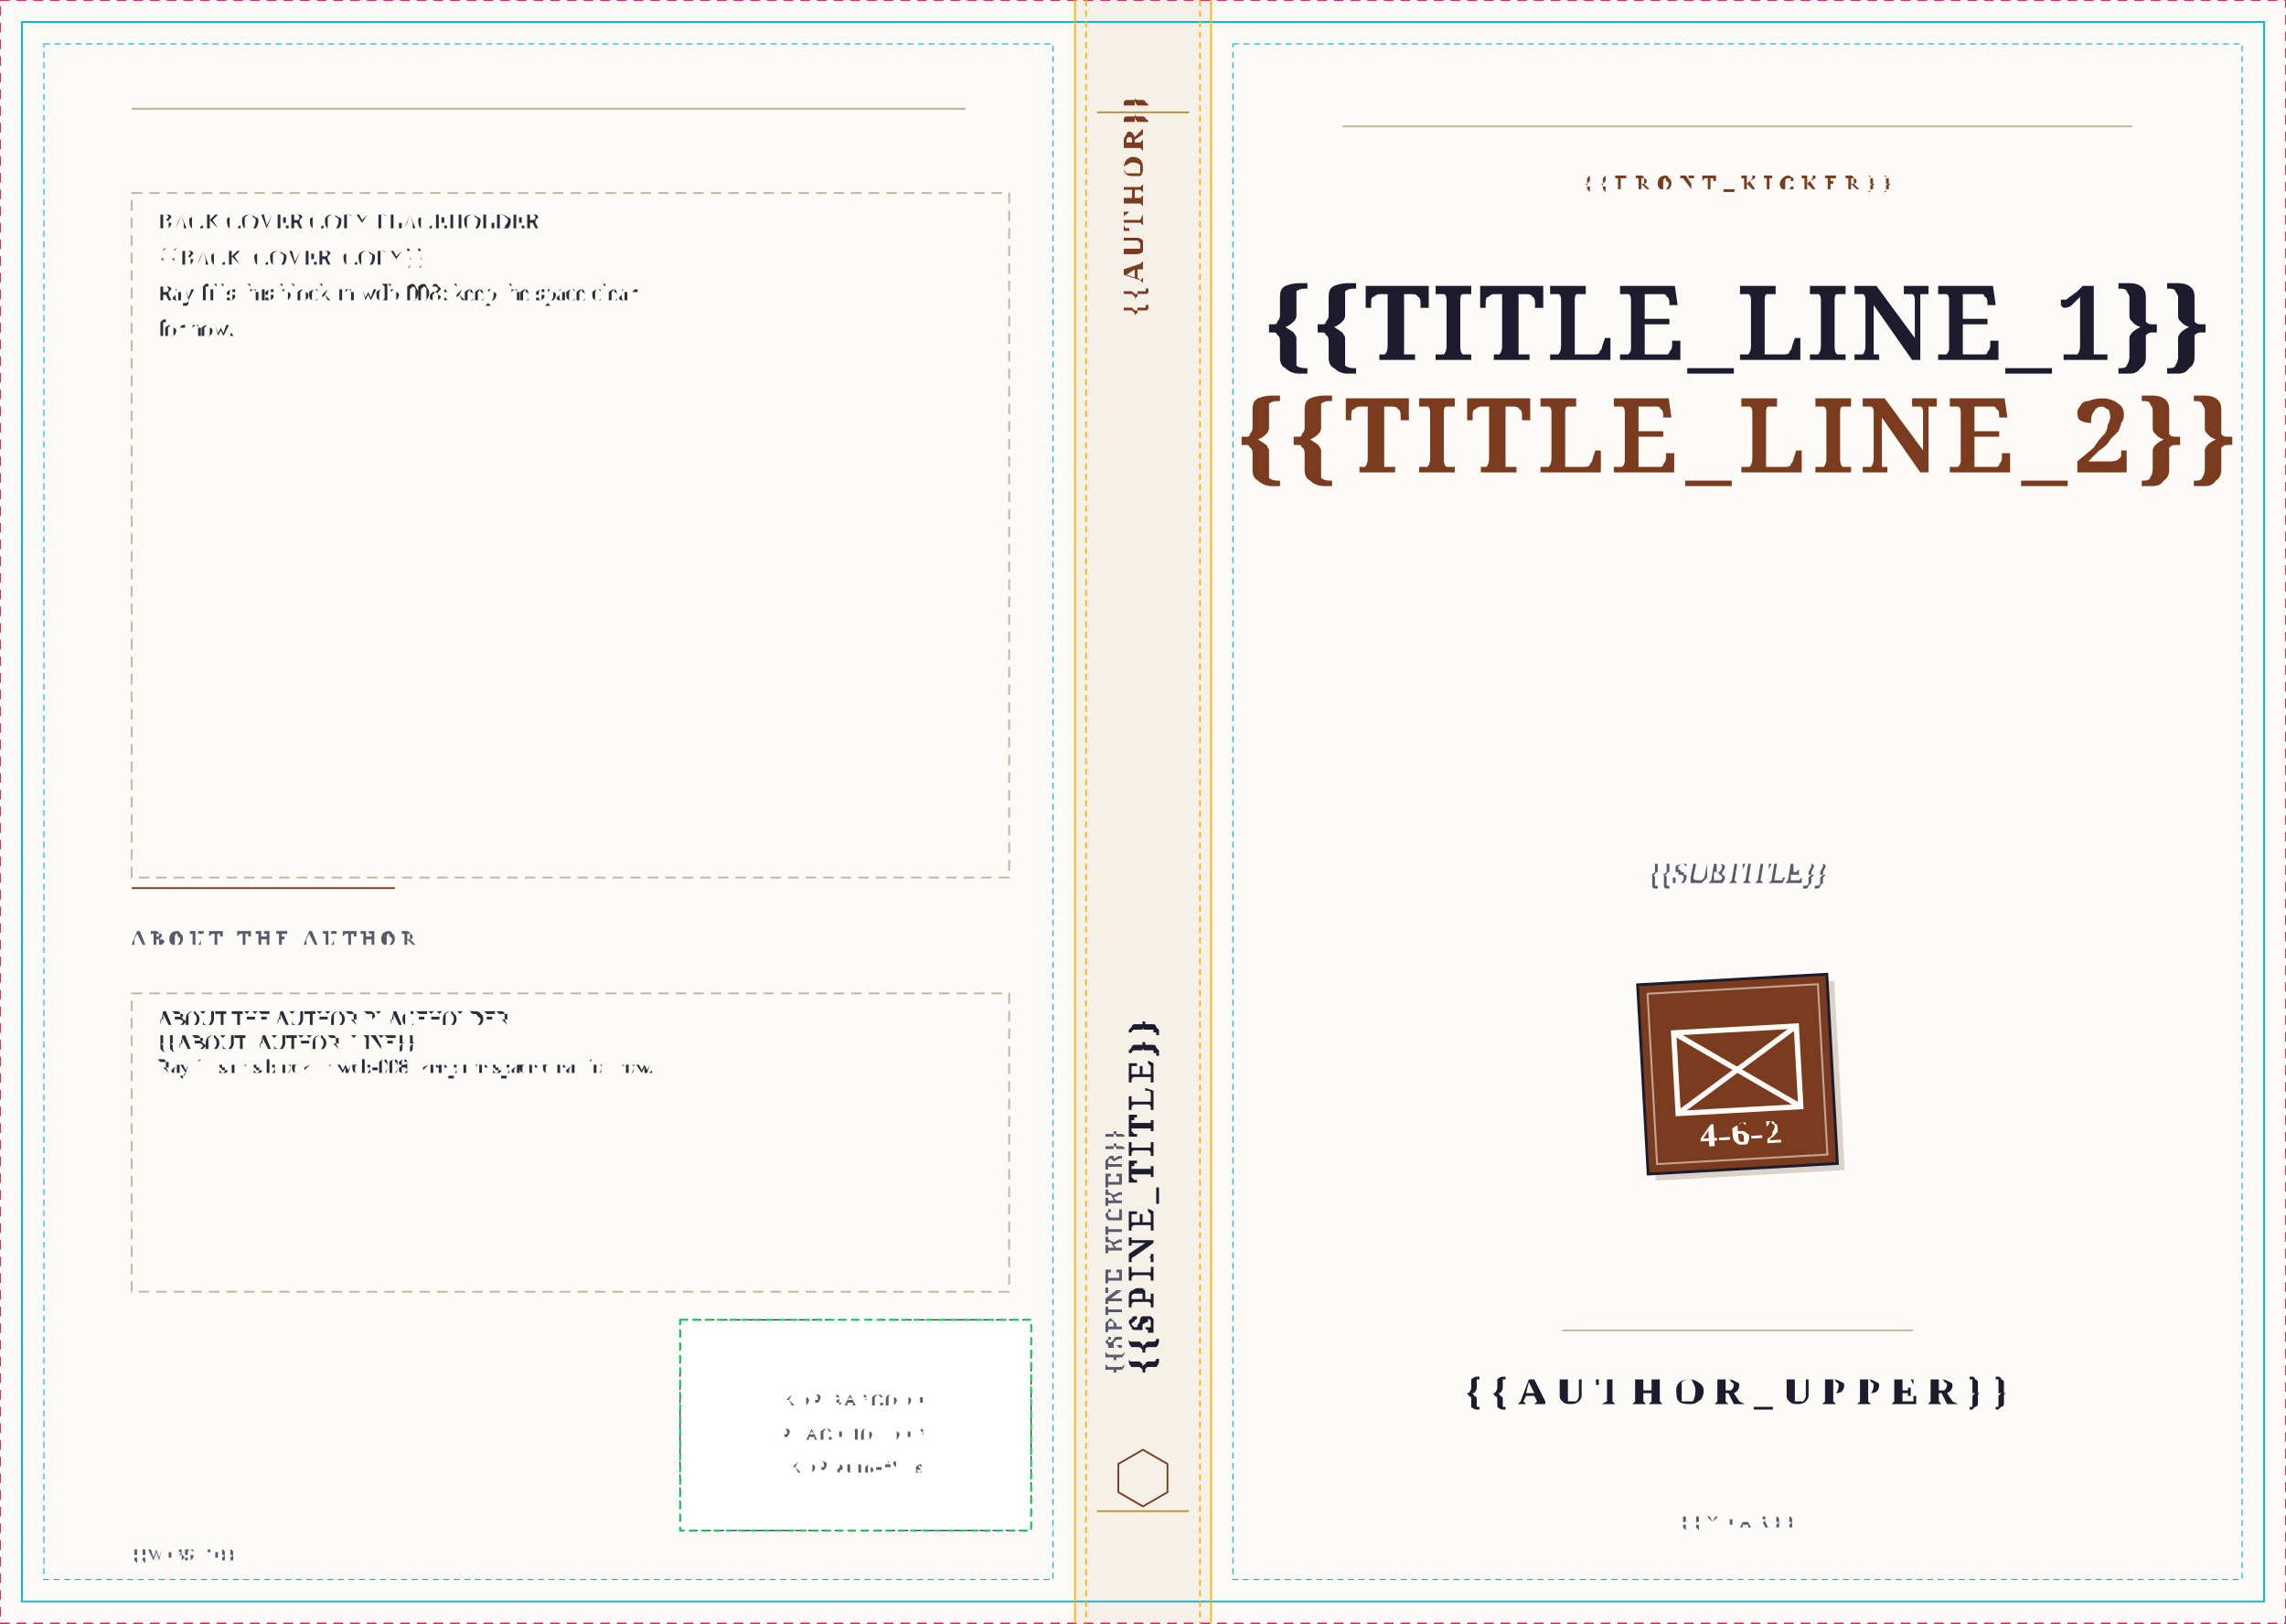
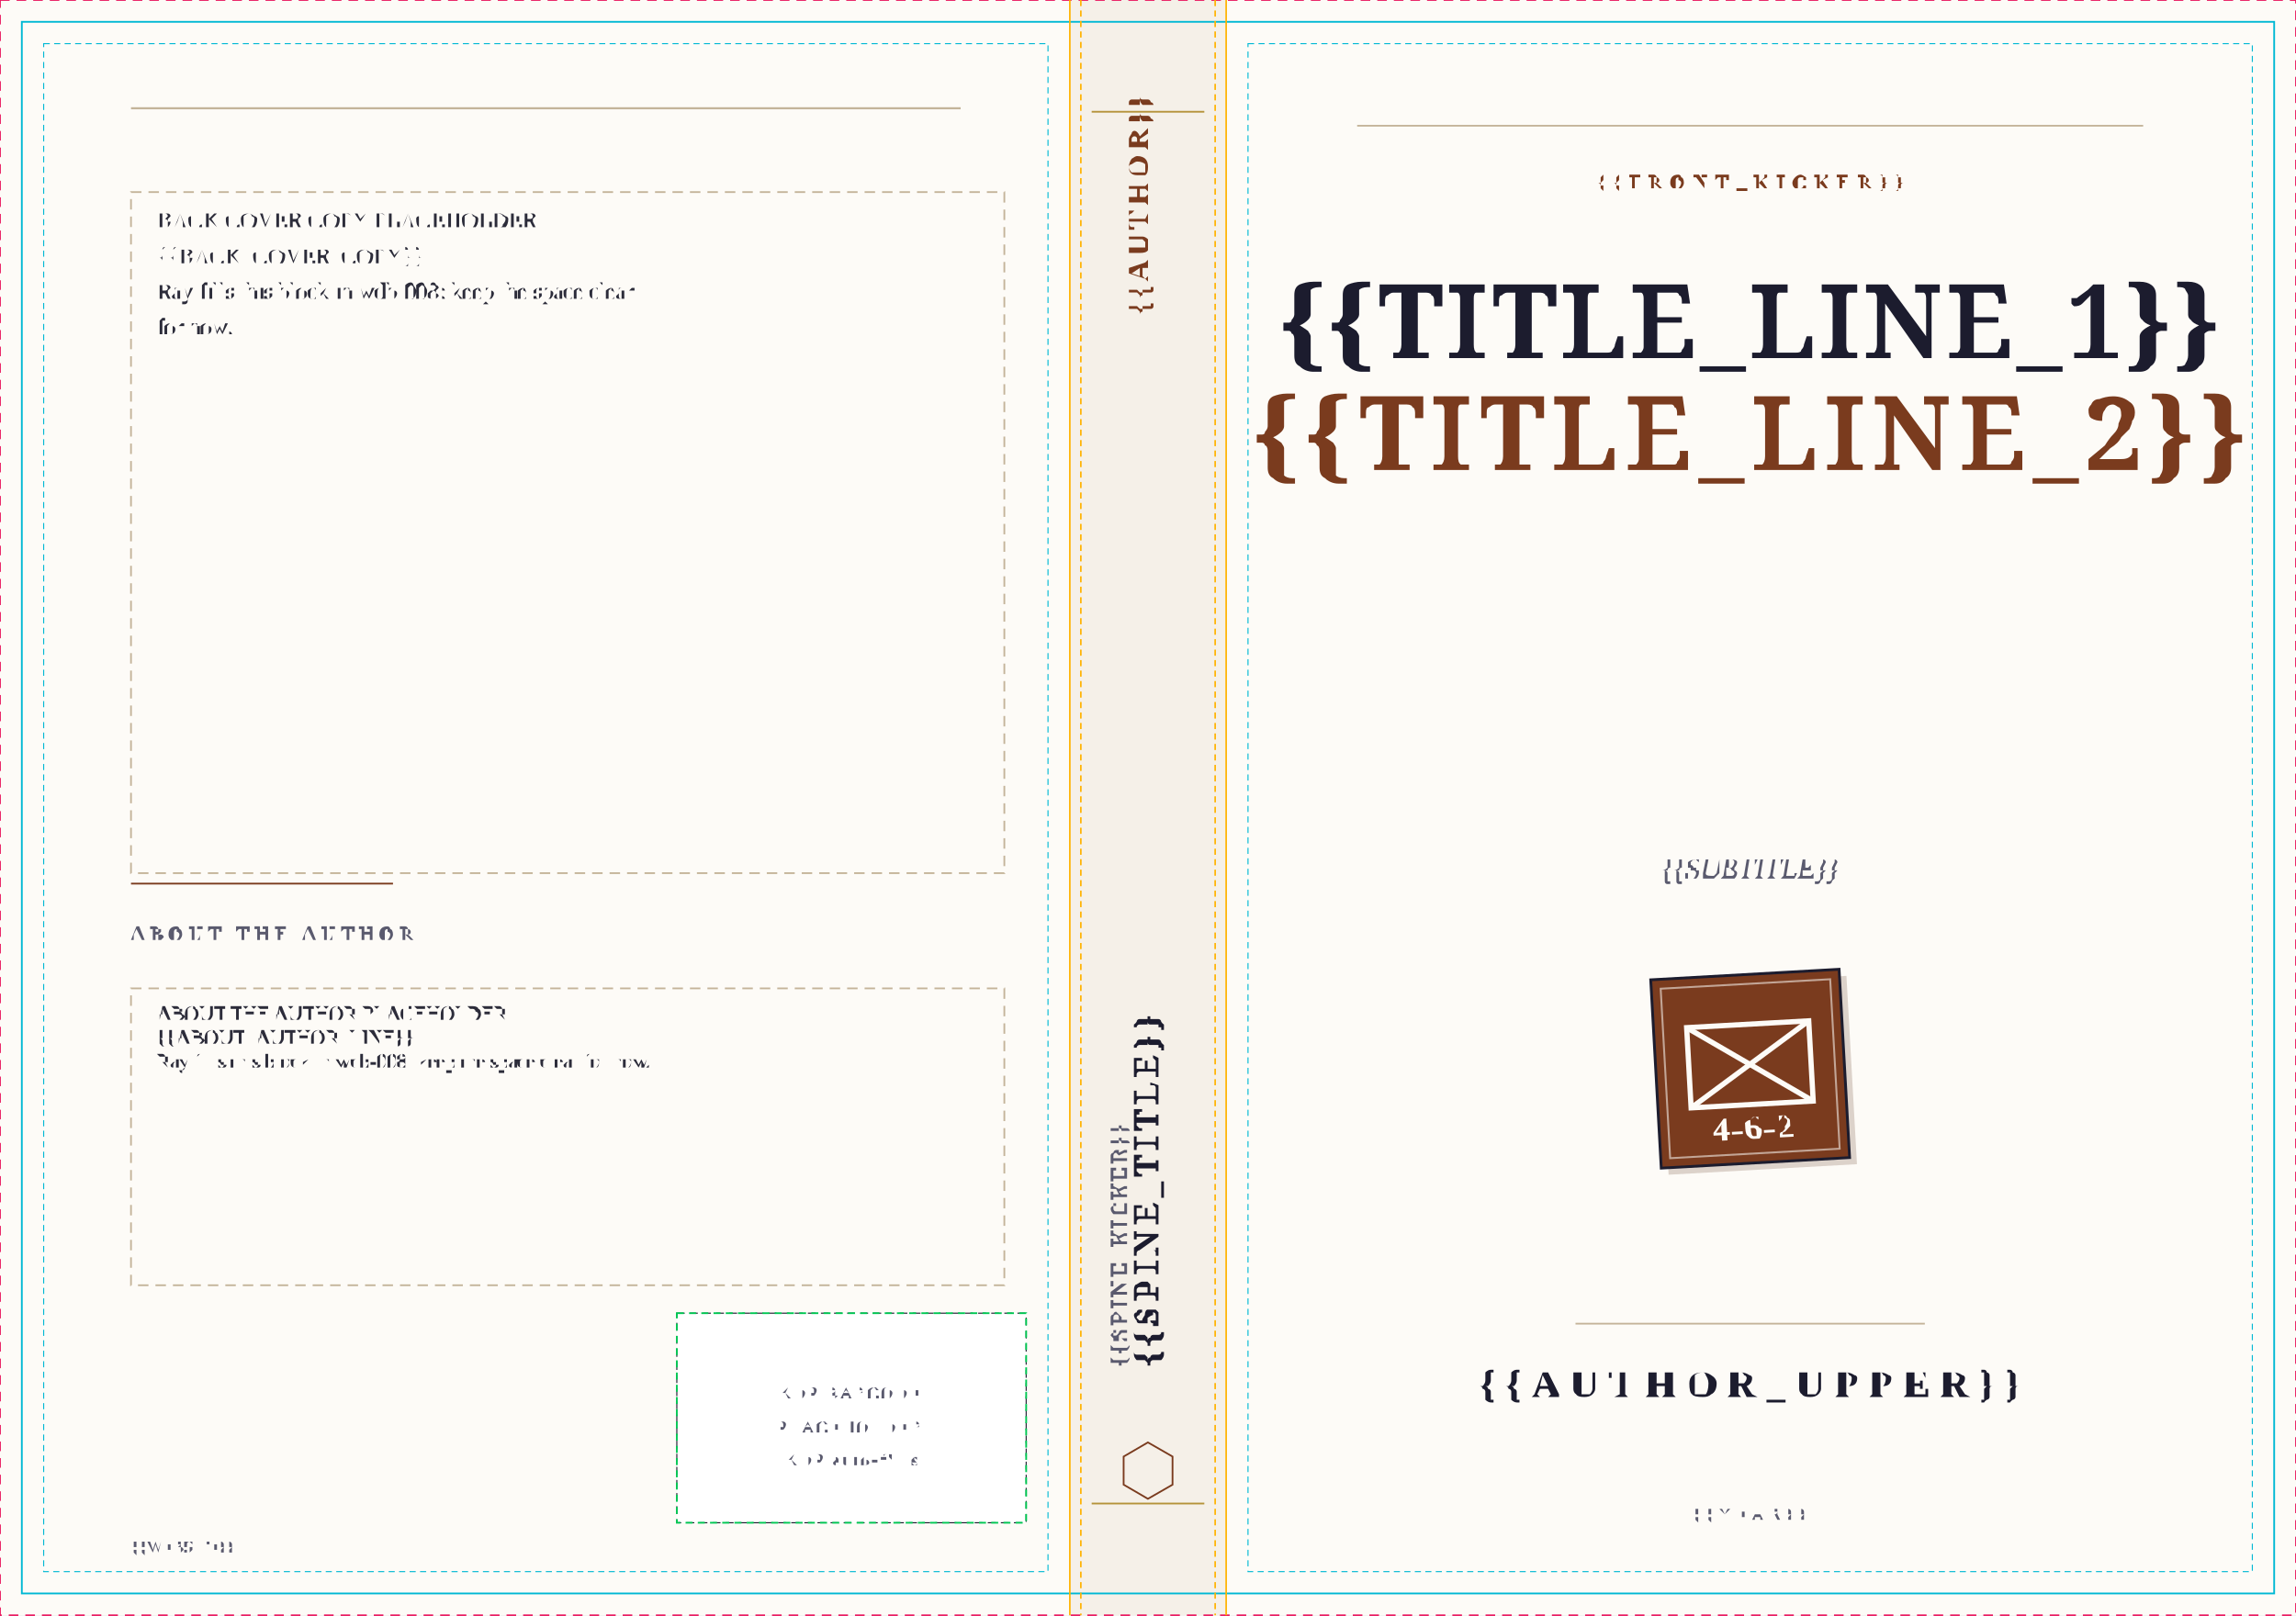
- <svg xmlns="http://www.w3.org/2000/svg" width="13.025in" height="9.25in" viewBox="0 0 13.025 9.25">
+ <svg xmlns="http://www.w3.org/2000/svg" width="13.145in" height="9.25in" viewBox="0 0 13.145 9.25">
  <defs>
    <style>
      .paper { fill: #fdfbf7; }
      .paper-alt { fill: #f5f0e8; }
      .ink { fill: #1c1c2e; }
      .body { fill: #2c2c3a; }
      .muted { fill: #5a5a6e; }
      .accent { fill: #7a3b1e; }
      .gold { fill: #b5933a; }
      .display { font-family: 'Playfair Display', Georgia, serif; }
      .lora { font-family: Lora, Georgia, 'Times New Roman', serif; }
      .small { font-family: Lora, Georgia, 'Times New Roman', serif; text-transform: uppercase; }
      .guide-trim { fill: none; stroke: #00B8D4; stroke-width: 0.010; }
      .guide-safe { fill: none; stroke: #00B8D4; stroke-width: 0.006; stroke-dasharray: 0.035 0.025; }
      .guide-bleed { fill: none; stroke: #E91E63; stroke-width: 0.010; stroke-dasharray: 0.055 0.040; }
      .guide-spine { fill: none; stroke: #FFB300; stroke-width: 0.009; }
    </style>
  </defs>
-   <rect x="0" y="0" width="13.025" height="9.25" class="paper" />
-   <rect x="6.125" y="0" width="0.775" height="9.25" class="paper-alt" />
+   <rect x="0" y="0" width="13.145" height="9.25" class="paper" />
+   <rect x="6.125" y="0" width="0.895" height="9.25" class="paper-alt" />
  <g id="back-cover">
    <line x1="0.75" y1="0.62" x2="5.5" y2="0.62" stroke="#c4b49a" stroke-width="0.012" />
    <rect x="0.75" y="1.1" width="5" height="3.9" fill="none" stroke="#c4b49a" stroke-width="0.010" stroke-dasharray="0.060 0.040" />
    <text x="0.9" y="1.3" class="lora body" font-size="0.130" text-anchor="start">
      <tspan x="0.9" dy="0">BACK COVER COPY PLACEHOLDER</tspan>
      <tspan x="0.9" dy="0.205">{{BACK_COVER_COPY}}</tspan>
      <tspan x="0.9" dy="0.205">Ray fills this block in wdb-008; keep the space clear</tspan>
      <tspan x="0.9" dy="0.205">for now.</tspan>
    </text>
    <line x1="0.75" y1="5.06" x2="2.25" y2="5.06" stroke="#7a3b1e" stroke-width="0.010" />
    <text x="0.75" y="5.38" class="small muted" font-size="0.111" text-anchor="start" letter-spacing="0.030" font-weight="700">
      <tspan x="0.75" dy="0">ABOUT THE AUTHOR</tspan>
    </text>
    <rect x="0.75" y="5.66" width="5" height="1.7" fill="none" stroke="#c4b49a" stroke-width="0.010" stroke-dasharray="0.060 0.040" />
    <text x="0.9" y="5.84" class="lora body" font-size="0.115" text-anchor="start">
      <tspan x="0.9" dy="0">ABOUT THE AUTHOR PLACEHOLDER</tspan>
      <tspan x="0.9" dy="0.138">{{ABOUT_AUTHOR_LINE}}</tspan>
      <tspan x="0.9" dy="0.138">Ray fills this block in wdb-008; keep the space clear for now.</tspan>
    </text>
    <rect x="3.875" y="7.52" width="2" height="1.2" fill="#ffffff" stroke="#1c1c2e" stroke-width="0.006" stroke-dasharray="0.045 0.030" />
    <text x="4.875" y="8.01" class="small muted" font-size="0.090" text-anchor="middle" letter-spacing="0.018">
      <tspan x="4.875" dy="0">KDP BARCODE</tspan>
      <tspan x="4.875" dy="0.19">PLACEHOLDER</tspan>
      <tspan x="4.875" dy="0.19">KDP auto-fills</tspan>
    </text>
    <text x="0.75" y="8.89" class="lora muted" font-size="0.095" text-anchor="start">
      <tspan x="0.75" dy="0">{{WEBSITE}}</tspan>
    </text>
  </g>
  <g id="spine">
-     <line x1="6.25" y1="0.64" x2="6.775" y2="0.64" stroke="#b5933a" stroke-width="0.010" />
-     <line x1="6.25" y1="8.61" x2="6.775" y2="8.61" stroke="#b5933a" stroke-width="0.010" />
-     <g transform="translate(6.3923 7.82) rotate(-90)">
+     <line x1="6.25" y1="0.64" x2="6.895" y2="0.64" stroke="#b5933a" stroke-width="0.010" />
+     <line x1="6.25" y1="8.61" x2="6.895" y2="8.61" stroke="#b5933a" stroke-width="0.010" />
+     <g transform="translate(6.4525 7.82) rotate(-90)">
      <text class="display muted" font-size="0.125" font-weight="700" letter-spacing="0.016">{{SPINE_KICKER}}</text>
    </g>
-     <g transform="translate(6.5723 7.82) rotate(-90)">
+     <g transform="translate(6.6325 7.82) rotate(-90)">
      <text class="display ink" font-size="0.190" font-weight="900" letter-spacing="0.030">{{SPINE_TITLE}}</text>
    </g>
-     <g transform="translate(6.5123 1.8) rotate(-90)">
+     <g transform="translate(6.5725 1.8) rotate(-90)">
      <text class="lora accent" font-size="0.167" font-weight="700" letter-spacing="0.028">{{AUTHOR}}</text>
    </g>
-     <polygon points="6.512,8.26 6.652,8.341 6.652,8.502 6.512,8.583 6.372,8.502 6.372,8.341" fill="none" stroke="#7a3b1e" stroke-width="0.010" />
+     <polygon points="6.572,8.26 6.713,8.341 6.713,8.502 6.572,8.583 6.433,8.502 6.433,8.341" fill="none" stroke="#7a3b1e" stroke-width="0.010" />
  </g>
  <g id="front-cover">
-     <line x1="7.65" y1="0.72" x2="12.15" y2="0.72" stroke="#c4b49a" stroke-width="0.010" />
-     <text x="9.9" y="1.08" class="small accent" font-size="0.111" text-anchor="middle" letter-spacing="0.045" font-weight="700">
-       <tspan x="9.9" dy="0">{{FRONT_KICKER}}</tspan>
+     <line x1="7.77" y1="0.72" x2="12.27" y2="0.72" stroke="#c4b49a" stroke-width="0.010" />
+     <text x="10.02" y="1.08" class="small accent" font-size="0.111" text-anchor="middle" letter-spacing="0.045" font-weight="700">
+       <tspan x="10.02" dy="0">{{FRONT_KICKER}}</tspan>
    </text>
-     <text x="9.9" y="2.05" class="display ink" font-size="0.580" text-anchor="middle" font-weight="800" letter-spacing="0.020">
-       <tspan x="9.9" dy="0">{{TITLE_LINE_1}}</tspan>
+     <text x="10.02" y="2.05" class="display ink" font-size="0.580" text-anchor="middle" font-weight="800" letter-spacing="0.020">
+       <tspan x="10.02" dy="0">{{TITLE_LINE_1}}</tspan>
    </text>
-     <text x="9.9" y="2.69" class="display accent" font-size="0.580" text-anchor="middle" font-weight="900" letter-spacing="0.040">
-       <tspan x="9.9" dy="0">{{TITLE_LINE_2}}</tspan>
+     <text x="10.02" y="2.69" class="display accent" font-size="0.580" text-anchor="middle" font-weight="900" letter-spacing="0.040">
+       <tspan x="10.02" dy="0">{{TITLE_LINE_2}}</tspan>
    </text>
-     <text x="9.9" y="5.03" class="lora muted" font-size="0.167" text-anchor="middle" font-style="italic">
-       <tspan x="9.9" dy="0">{{SUBTITLE}}</tspan>
+     <text x="10.02" y="5.03" class="lora muted" font-size="0.167" text-anchor="middle" font-style="italic">
+       <tspan x="10.02" dy="0">{{SUBTITLE}}</tspan>
    </text>
-     <g id="counter" transform="translate(9.8997 6.12) rotate(-3.2)">
+     <g id="counter" transform="translate(10.02 6.12) rotate(-3.2)">
      <rect x="-0.5" y="-0.5" width="1.08" height="1.08" fill="#5a2c14" opacity="0.20" />
      <rect x="-0.54" y="-0.54" width="1.08" height="1.08" fill="#7a3b1e" stroke="#1c1c2e" stroke-width="0.016" />
      <rect x="-0.486" y="-0.486" width="0.972" height="0.972" fill="none" stroke="#fdfbf7" stroke-width="0.011" opacity="0.55" />
      <rect x="-0.35" y="-0.255" width="0.7" height="0.46" fill="none" stroke="#fdfbf7" stroke-width="0.030" />
      <line x1="-0.35" y1="-0.255" x2="0.35" y2="0.205" stroke="#fdfbf7" stroke-width="0.030" />
      <line x1="0.35" y1="-0.255" x2="-0.35" y2="0.205" stroke="#fdfbf7" stroke-width="0.030" />
      <text class="lora" x="0" y="0.405" text-anchor="middle" font-size="0.194" font-weight="700" fill="#fdfbf7" letter-spacing="0.010">4-6-2</text>
    </g>
-     <line x1="8.9" y1="7.58" x2="10.9" y2="7.58" stroke="#c4b49a" stroke-width="0.010" />
-     <text x="9.9" y="8" class="lora ink" font-size="0.225" text-anchor="middle" font-weight="700" letter-spacing="0.060">
-       <tspan x="9.9" dy="0">{{AUTHOR_UPPER}}</tspan>
+     <line x1="9.02" y1="7.58" x2="11.02" y2="7.58" stroke="#c4b49a" stroke-width="0.010" />
+     <text x="10.02" y="8" class="lora ink" font-size="0.225" text-anchor="middle" font-weight="700" letter-spacing="0.060">
+       <tspan x="10.02" dy="0">{{AUTHOR_UPPER}}</tspan>
    </text>
-     <text x="9.9" y="8.7" class="lora muted" font-size="0.095" text-anchor="middle" letter-spacing="0.030">
-       <tspan x="9.9" dy="0">{{YEAR}}</tspan>
+     <text x="10.02" y="8.7" class="lora muted" font-size="0.095" text-anchor="middle" letter-spacing="0.030">
+       <tspan x="10.02" dy="0">{{YEAR}}</tspan>
    </text>
  </g>
  <g id="guides">
-     <rect x="0" y="0" width="13.025" height="9.25" class="guide-bleed" />
-     <rect x="0.125" y="0.125" width="12.775" height="9" class="guide-trim" />
+     <rect x="0" y="0" width="13.145" height="9.25" class="guide-bleed" />
+     <rect x="0.125" y="0.125" width="12.895" height="9" class="guide-trim" />
    <rect x="0.25" y="0.25" width="5.75" height="8.75" class="guide-safe" />
-     <rect x="7.025" y="0.25" width="5.75" height="8.75" class="guide-safe" />
+     <rect x="7.145" y="0.25" width="5.75" height="8.75" class="guide-safe" />
    <line x1="6.125" y1="0" x2="6.125" y2="9.25" class="guide-spine" />
-     <line x1="6.9" y1="0" x2="6.9" y2="9.25" class="guide-spine" />
+     <line x1="7.02" y1="0" x2="7.02" y2="9.25" class="guide-spine" />
    <line x1="6.188" y1="0" x2="6.188" y2="9.25" class="guide-spine" stroke-dasharray="0.035 0.025" />
-     <line x1="6.837" y1="0" x2="6.837" y2="9.25" class="guide-spine" stroke-dasharray="0.035 0.025" />
+     <line x1="6.957" y1="0" x2="6.957" y2="9.25" class="guide-spine" stroke-dasharray="0.035 0.025" />
    <rect x="3.875" y="7.52" width="2" height="1.2" fill="none" stroke="#00C853" stroke-width="0.010" stroke-dasharray="0.040 0.030" />
  </g>
</svg>
